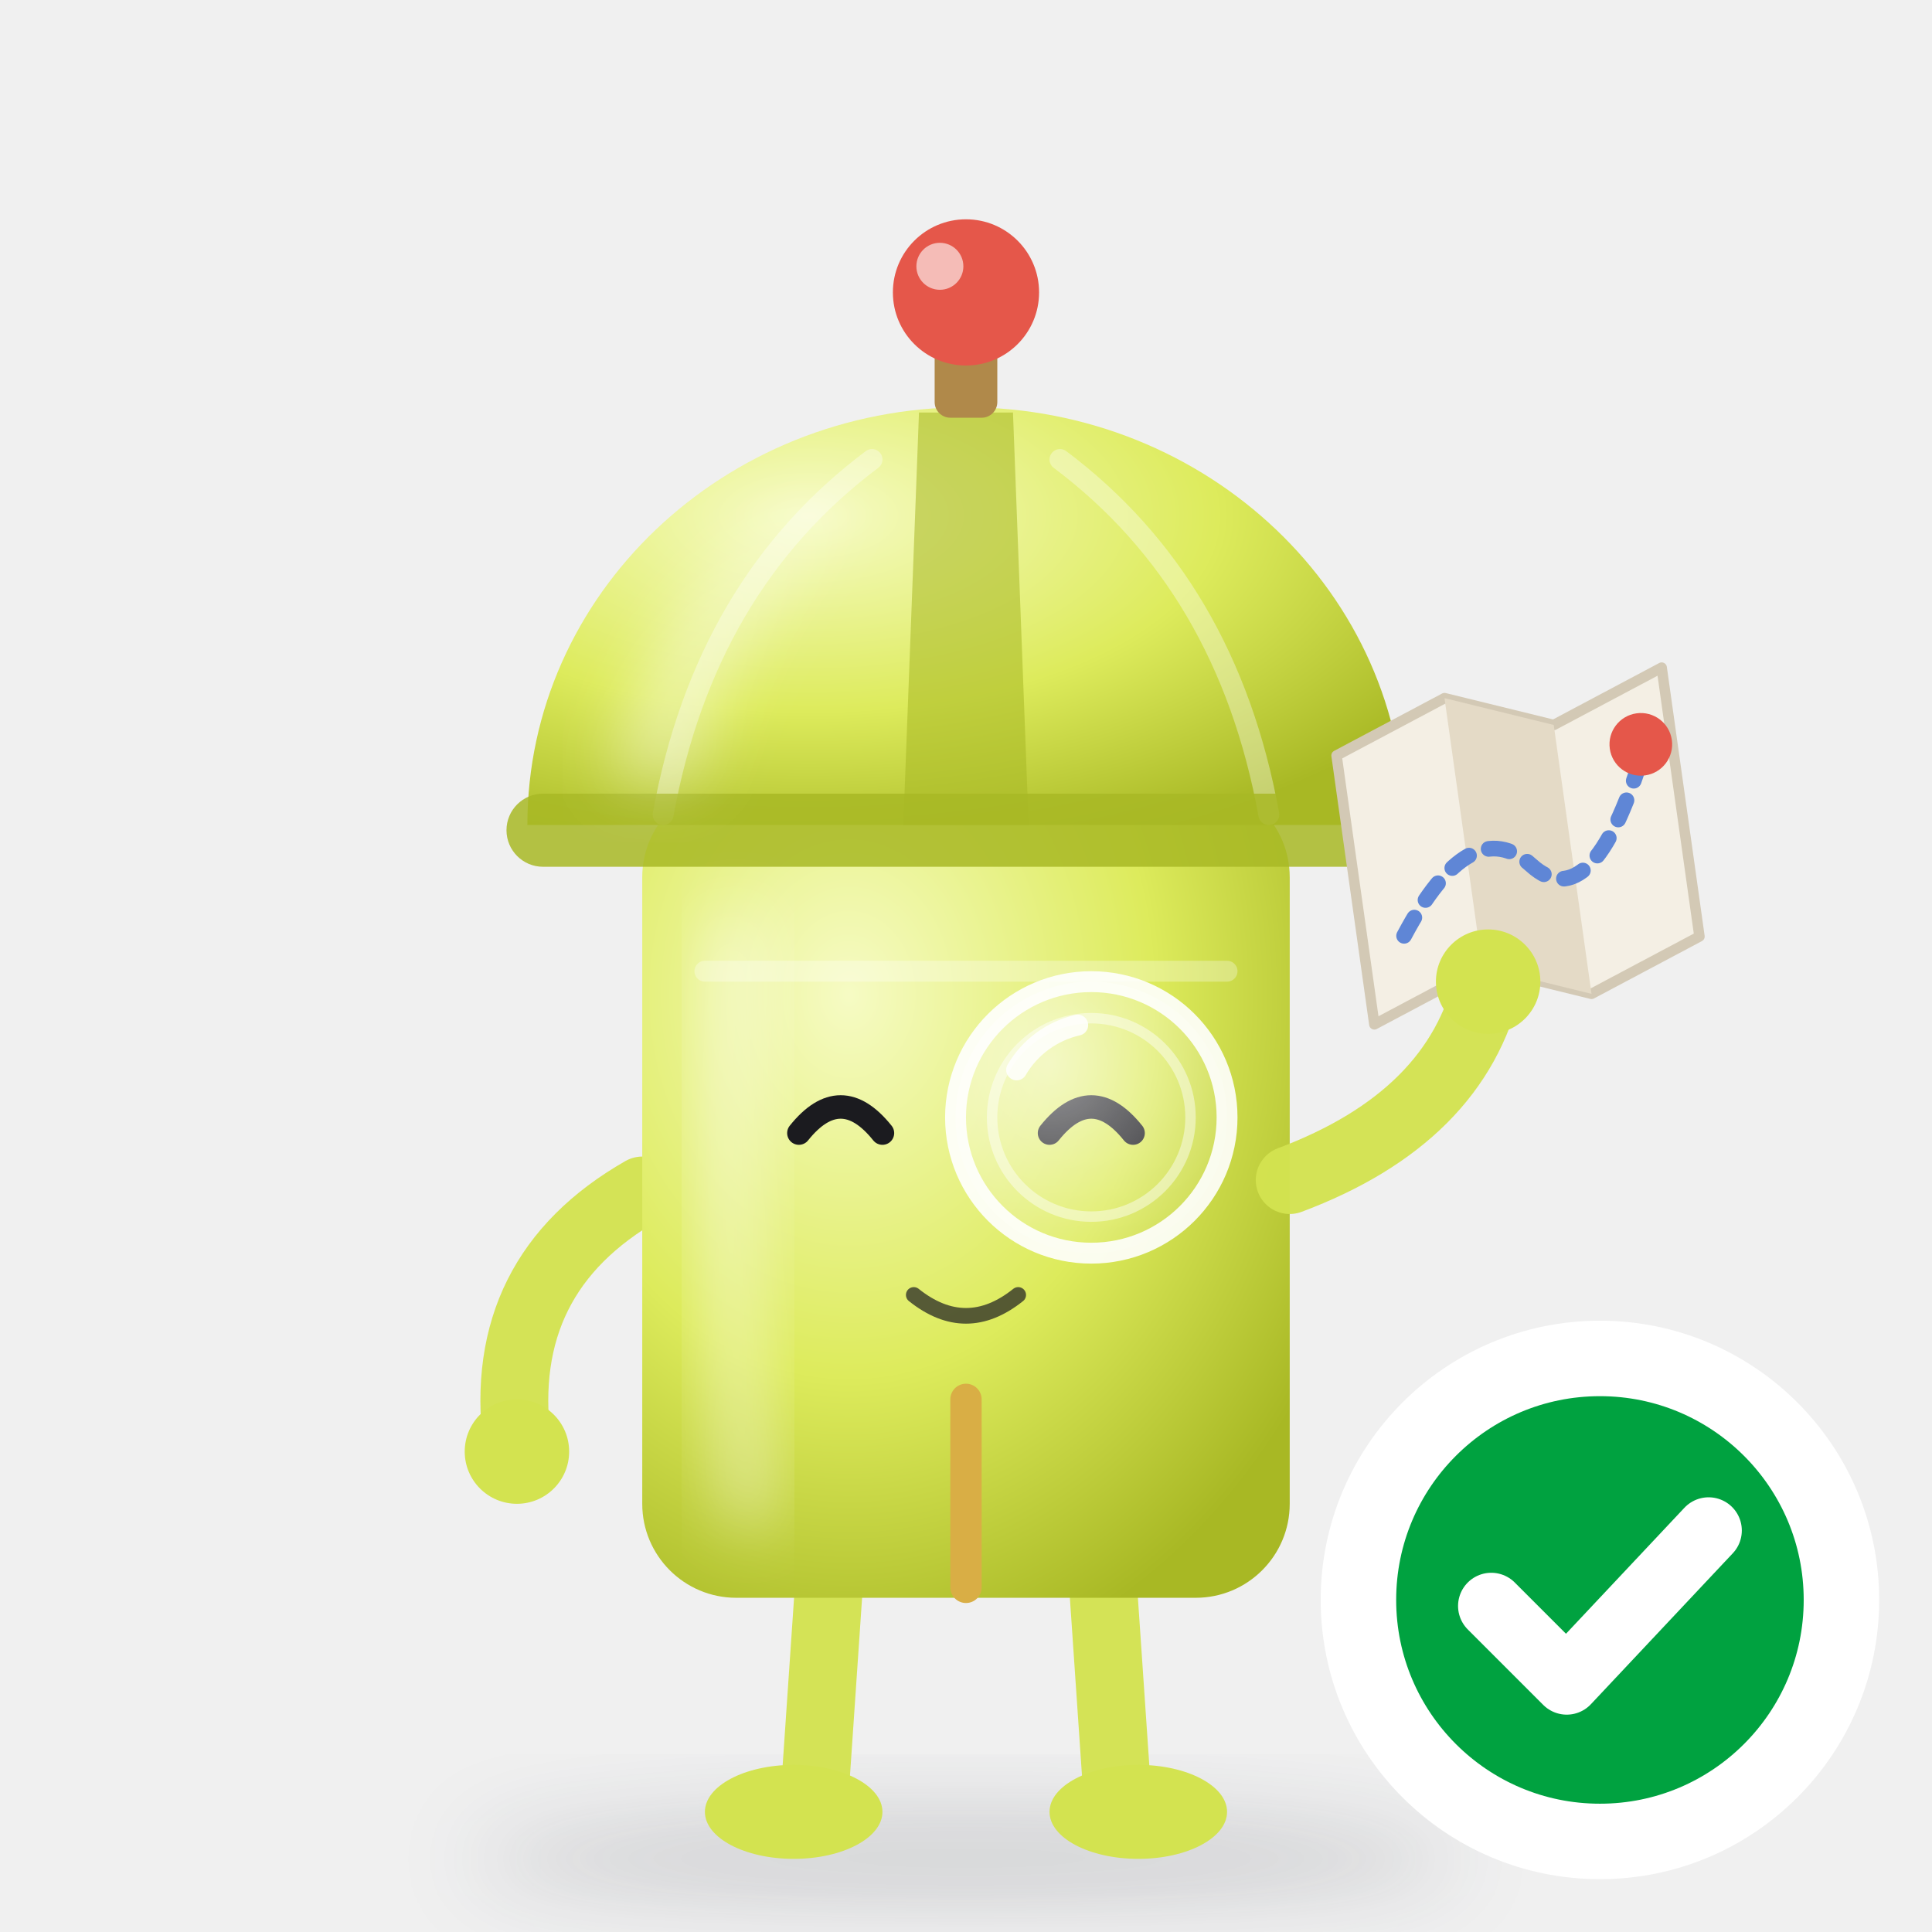
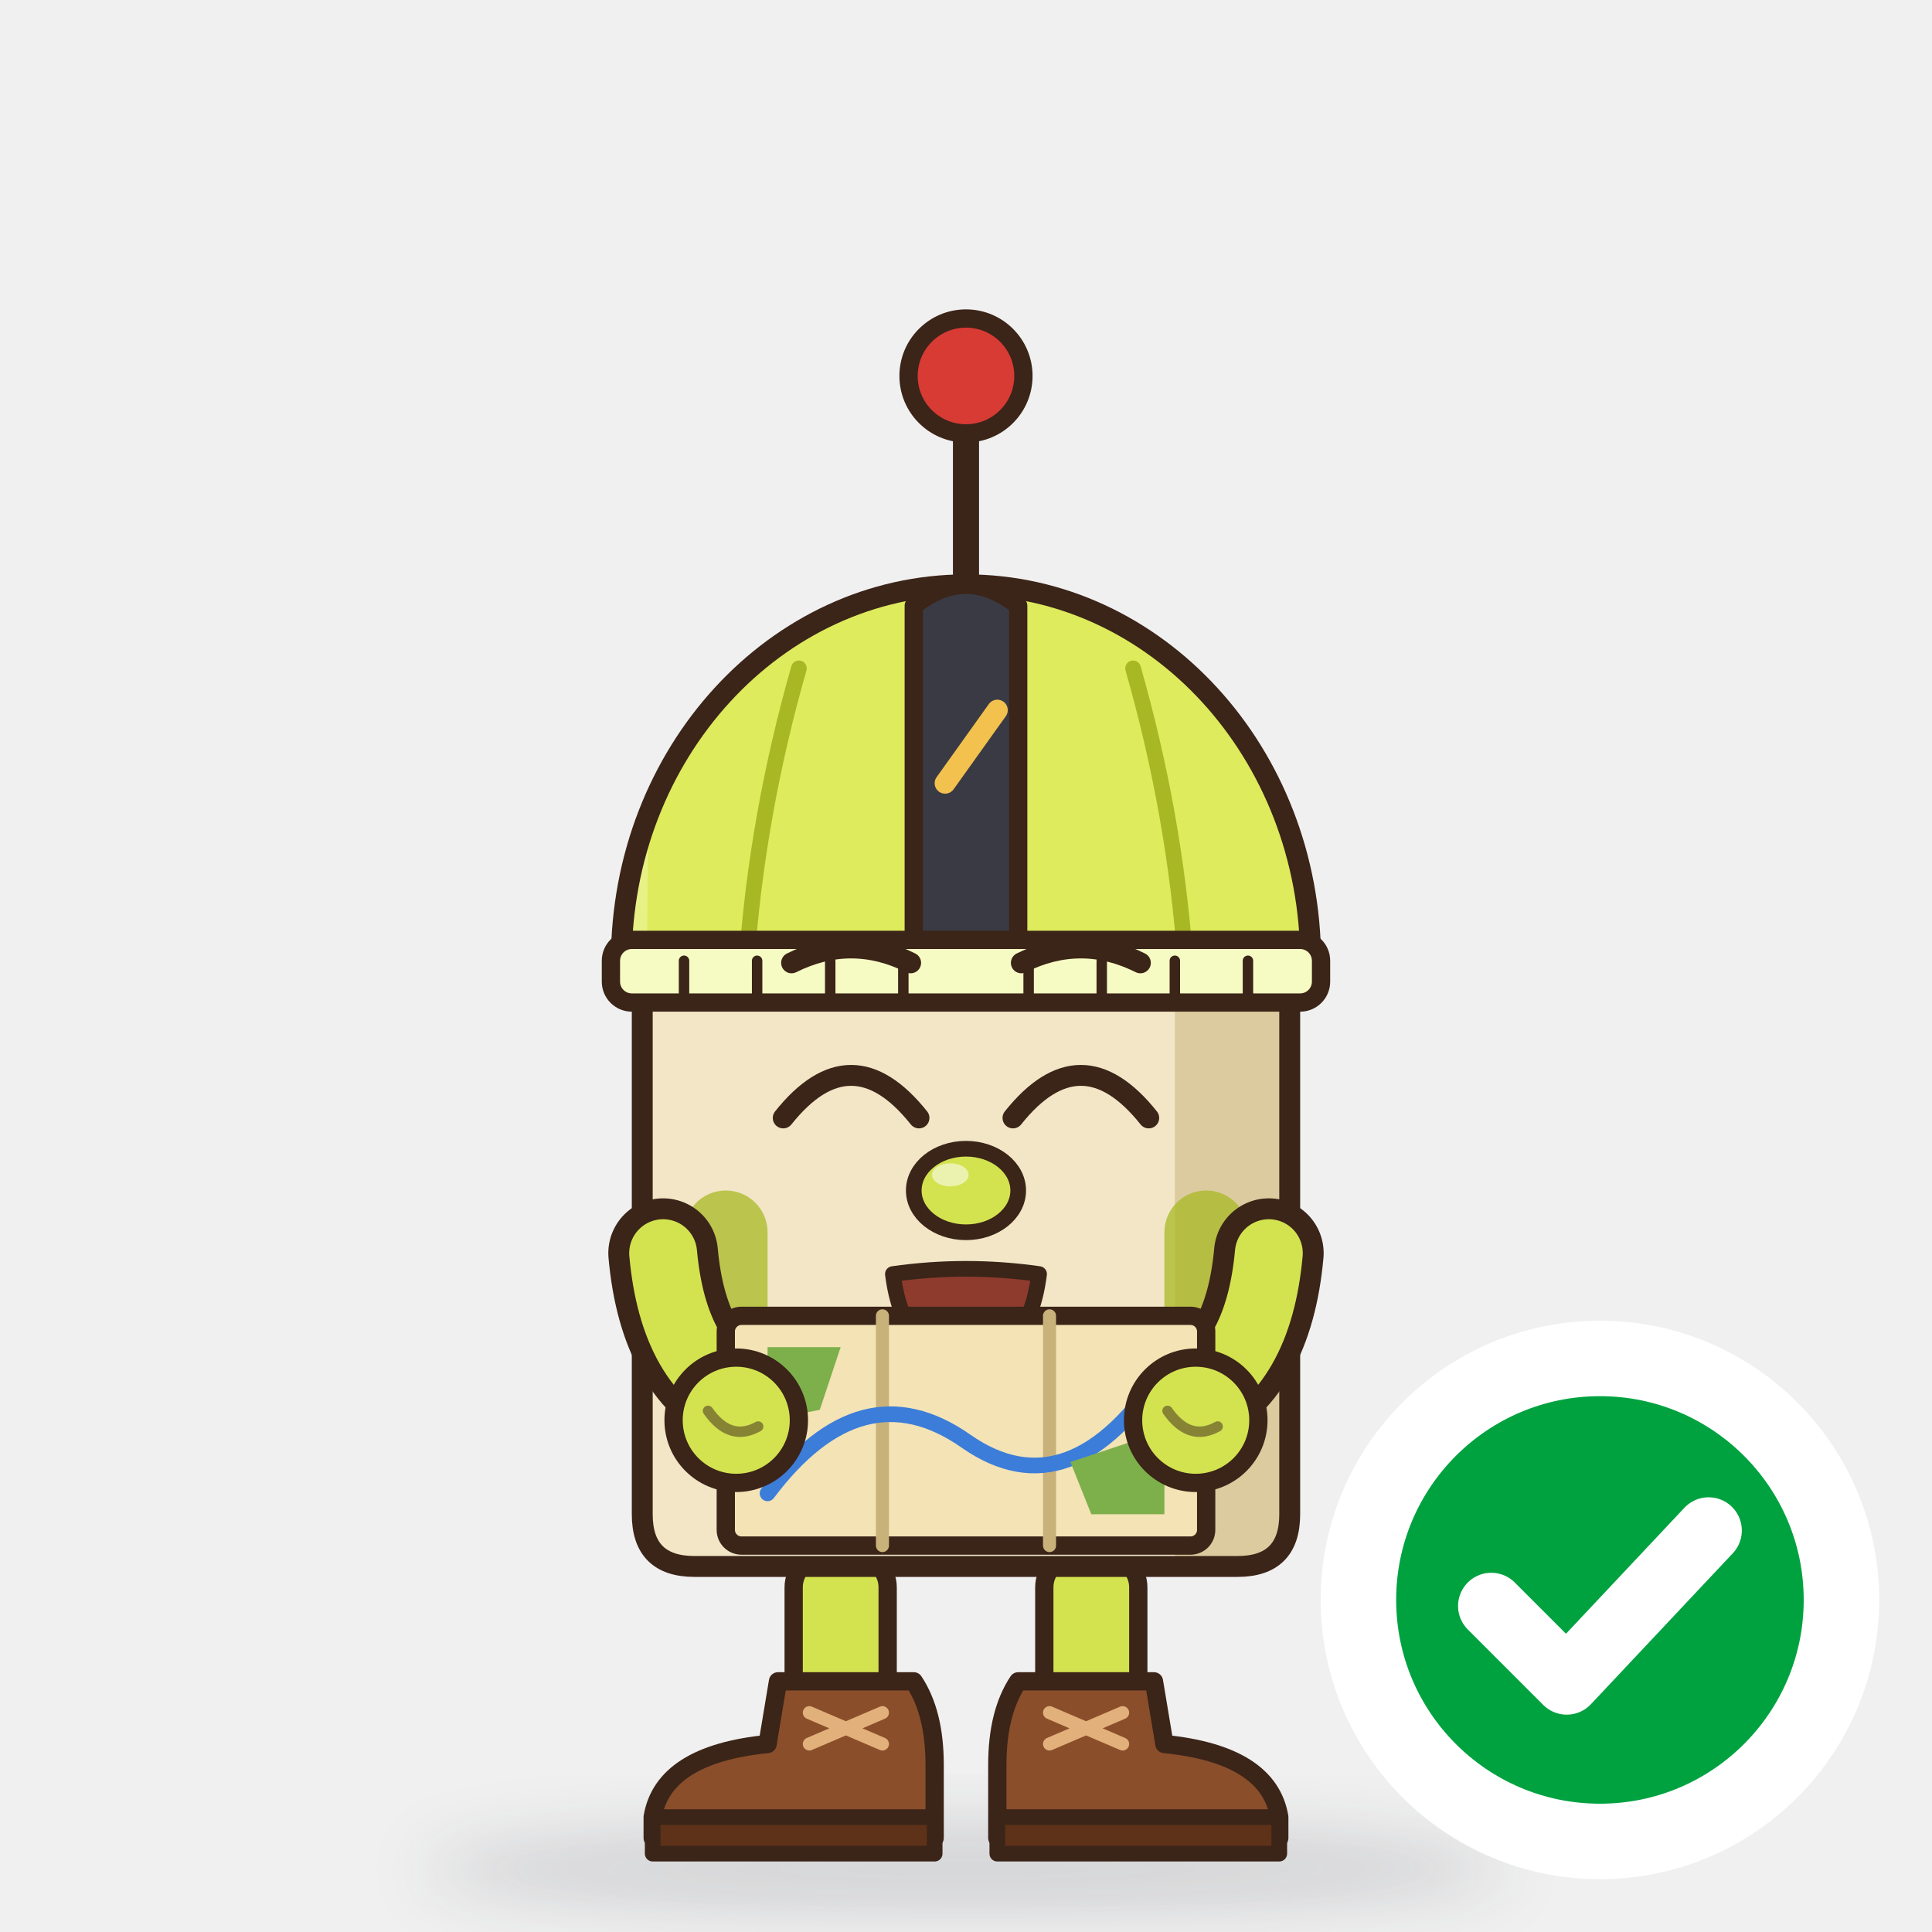
<svg xmlns="http://www.w3.org/2000/svg" viewBox="0 0 64 64" width="160" height="160" role="img" aria-label="Greenwich, Places, done">
  <defs>
-     <radialGradient id="sm-greenwich-b" cx="32%" cy="26%" r="85%">
-       <stop offset="0" stop-color="#F6FBC4" />
-       <stop offset=".55" stop-color="#DDEB5C" />
-       <stop offset="1" stop-color="#A8B824" />
-     </radialGradient>
-     <radialGradient id="sm-greenwich-l" cx="35%" cy="30%" r="75%">
-       <stop offset="0" stop-color="#fff" stop-opacity=".55" />
-       <stop offset="1" stop-color="#fff" stop-opacity=".08" />
-     </radialGradient>
-     <filter id="sm-greenwich-f" x="-20%" y="-20%" width="140%" height="140%">
+     <filter id="sm-greenwich-s" x="-50%" y="-50%" width="200%" height="200%">
      <feGaussianBlur stdDeviation="6" />
-     </filter>
-     <filter id="sm-greenwich-s" x="-50%" y="-50%" width="200%" height="200%">
-       <feGaussianBlur stdDeviation="8" />
    </filter>
  </defs>
  <g transform="scale(0.17297) translate(35 0)">
-     <ellipse cx="150" cy="356" rx="95" ry="10" fill="#1B2430" opacity=".14" filter="url(#sm-greenwich-s)" />
-     <path d="M124 300 L121 344" fill="none" stroke="#D3E350" stroke-width="13" stroke-linecap="round" stroke-linejoin="round" opacity=".96" />
-     <path d="M176 300 L179 344" fill="none" stroke="#D3E350" stroke-width="13" stroke-linecap="round" stroke-linejoin="round" opacity=".96" />
-     <ellipse cx="117" cy="347" rx="17" ry="9" fill="#D3E350" />
-     <ellipse cx="183" cy="347" rx="17" ry="9" fill="#D3E350" />
-     <path d="M88 228 Q60 244 64 276" fill="none" stroke="#D3E350" stroke-width="13" stroke-linecap="round" stroke-linejoin="round" opacity=".96" />
-     <circle cx="64" cy="278" r="10" fill="#D3E350" />
-     <rect x="88" y="150" width="124" height="156" rx="18" fill="url(#sm-greenwich-b)" />
-     <path d="M100 186 L200 186" fill="none" stroke="#fff" stroke-opacity=".3" stroke-width="4" stroke-linecap="round" stroke-linejoin="round" />
-     <path d="M66 158 A84 80 0 0 1 234 158 Z" fill="url(#sm-greenwich-b)" />
-     <path d="M92 156 Q100 112 132 88 M208 156 Q200 112 168 88" fill="none" stroke="#fff" stroke-opacity=".35" stroke-width="4" stroke-linecap="round" />
-     <path d="M141 79 L159 79 L162 158 L138 158 Z" fill="#A8B824" opacity=".55" />
-     <rect x="62" y="152" width="176" height="14" rx="7" fill="#A8B824" opacity=".85" />
-     <rect x="144" y="64" width="12" height="16" rx="3" fill="#B0894A" />
-     <circle cx="150" cy="56" r="14" fill="#E5574A" />
-     <circle cx="145" cy="51" r="4.5" fill="#fff" opacity=".6" />
-     <path d="M150 268 L150 304" stroke="#D9AE45" stroke-width="6" stroke-linecap="round" />
-     <path d="M82 150 A72 70 0 0 1 128 94 Q104 120 98 150 Z" fill="#fff" opacity=".42" filter="url(#sm-greenwich-f)" />
-     <path d="M100 176 Q96 236 104 292 L114 292 Q108 236 112 176 Z" fill="#fff" opacity=".42" filter="url(#sm-greenwich-f)" />
+     <ellipse cx="150" cy="358" rx="104" ry="9" fill="#1B2430" opacity=".14" filter="url(#sm-greenwich-s)" />
+     <rect x="117" y="298" width="18" height="32" rx="6" fill="#D3E350" stroke="#3B2418" stroke-width="3.5" />
+     <rect x="165" y="298" width="18" height="32" rx="6" fill="#D3E350" stroke="#3B2418" stroke-width="3.5" />
+     <path d="M140 322 L114 322 L112 334 Q92 336 90 348 L90 352 L144 352 L144 338 Q144 328 140 322 Z" fill="#8A4E2B" stroke="#3B2418" stroke-width="3.5" stroke-linejoin="round" />
+     <path d="M144 348 L90 348 L90 355 L144 355 Z" fill="#5E3219" stroke="#3B2418" stroke-width="3" stroke-linejoin="round" />
+     <path d="M134 328 L120 334 M120 328 L134 334" fill="none" stroke="#E2B07A" stroke-width="2.5" stroke-linecap="round" stroke-linejoin="round" />
+     <path d="M160 322 L186 322 L188 334 Q208 336 210 348 L210 352 L156 352 L156 338 Q156 328 160 322 Z" fill="#8A4E2B" stroke="#3B2418" stroke-width="3.5" stroke-linejoin="round" />
+     <path d="M156 348 L210 348 L210 355 L156 355 Z" fill="#5E3219" stroke="#3B2418" stroke-width="3" stroke-linejoin="round" />
+     <path d="M166 328 L180 334 M180 328 L166 334" fill="none" stroke="#E2B07A" stroke-width="2.5" stroke-linecap="round" stroke-linejoin="round" />
+     <path d="M150 112 L150 82" fill="none" stroke="#3B2418" stroke-width="5" stroke-linecap="round" stroke-linejoin="round" />
+     <circle cx="150" cy="72" r="11" fill="#D83A34" stroke="#3B2418" stroke-width="3.5" />
+     <clipPath id="sm-greenwich-c">
+       <path d="M84 184 A66 72 0 0 1 216 184 Z" />
+     </clipPath>
+     <path d="M84 184 A66 72 0 0 1 216 184 Z" fill="#DDEB5C" />
+     <g clip-path="url(#sm-greenwich-c)">
+       <path d="M200 0 L340 0 L340 370 L196 370 Q230 200 200 0 Z" fill="#A8B824" opacity="0.32" />
+       <path d="M0 0 L104 0 Q76 160 100 370 L0 370 Z" fill="#F6FBC4" opacity="0.4" />
+       <path d="M118 128 Q110 156 108 184 M182 128 Q190 156 192 184" fill="none" stroke="#A8B824" stroke-width="3" stroke-linecap="round" stroke-linejoin="round" />
+     </g>
+     <path d="M84 184 A66 72 0 0 1 216 184 Z" fill="none" stroke="#3B2418" stroke-width="4" stroke-linecap="round" stroke-linejoin="round" />
+     <path d="M140 184 L140 116 Q150 108 160 116 L160 184 Z" fill="#3A3A44" stroke="#3B2418" stroke-width="3.5" stroke-linejoin="round" stroke-linecap="round" />
+     <path d="M146 150 L156 136" fill="none" stroke="#F2C14E" stroke-width="4" stroke-linecap="round" stroke-linejoin="round" />
+     <clipPath id="sm-greenwich-d">
+       <path d="M88 184 L212 184 L212 290 Q212 300 202 300 L98 300 Q88 300 88 290 Z" />
+     </clipPath>
+     <path d="M88 184 L212 184 L212 290 Q212 300 202 300 L98 300 Q88 300 88 290 Z" fill="#F2E6C6" />
+     <g clip-path="url(#sm-greenwich-d)">
+       <path d="M190 180 L240 180 L240 300 L190 300 Z" fill="#DCCB9F" />
+     </g>
+     <path d="M88 184 L212 184 L212 290 Q212 300 202 300 L98 300 Q88 300 88 290 Z" fill="none" stroke="#3B2418" stroke-width="4" stroke-linecap="round" stroke-linejoin="round" />
+     <rect x="82" y="180" width="136" height="12" rx="4" fill="#F6FBC4" stroke="#3B2418" stroke-width="3.5" />
+     <path d="M96 184 L96 192 M110 184 L110 192 M124 184 L124 192 M138 184 L138 192 M162 184 L162 192 M176 184 L176 192 M190 184 L190 192 M204 184 L204 192" fill="none" stroke="#3B2418" stroke-width="2" stroke-linecap="round" stroke-linejoin="round" />
+     <path d="M96 256 L96 236 A8 8 0 0 1 112 236 L112 256 Z M188 256 L188 236 A8 8 0 0 1 204 236 L204 256 Z" fill="#A8B824" opacity="0.75" />
+     <ellipse cx="150" cy="228" rx="10" ry="8" fill="#D3E350" stroke="#3B2418" stroke-width="3" />
+     <ellipse cx="147" cy="225" rx="3.5" ry="2.2" fill="#fff" opacity=".55" />
    <g>
-       <path d="M118 217 Q126 207 134 217" fill="none" stroke="#1B1B1F" stroke-width="4.5" stroke-linecap="round" />
-       <path d="M166 217 Q174 207 182 217" fill="none" stroke="#1B1B1F" stroke-width="4.5" stroke-linecap="round" />
+       <path d="M115 214.1 Q128 197.8 141 214.1" fill="none" stroke="#3B2418" stroke-width="4" stroke-linecap="round" />
+       <path d="M159 214.1 Q172 197.8 185 214.1" fill="none" stroke="#3B2418" stroke-width="4" stroke-linecap="round" />
    </g>
-     <circle cx="174" cy="214" r="26" fill="url(#sm-greenwich-l)" stroke="#fff" stroke-opacity=".9" stroke-width="4" />
-     <circle cx="174" cy="214" r="19" fill="none" stroke="#fff" stroke-opacity=".45" stroke-width="2" />
-     <path d="M159.7 204.9 A18.2 18.2 0 0 1 171.4 196.32" fill="none" stroke="#fff" stroke-width="4" stroke-linecap="round" opacity=".85" />
-     <path d="M140 248 Q150 256 160 248" fill="none" stroke="#1B1B1F" stroke-width="3" stroke-linecap="round" opacity=".7" />
-     <path d="M212 226 Q244 214 250 188" fill="none" stroke="#D3E350" stroke-width="13" stroke-linecap="round" stroke-linejoin="round" opacity=".96" />
-     <g transform="rotate(-8 256 164)">
-       <path d="M224 140 L246 132 L266 140 L288 132 L288 184 L266 192 L246 184 L224 192 Z" fill="#F4EFE4" stroke="#D3C9B5" stroke-width="2" stroke-linejoin="round" />
-       <path d="M246 132 L246 184 L266 192 L266 140 Z" fill="#E4DAC6" />
-       <path d="M232 176 Q248 154 258 166 T282 148" fill="none" stroke="#5F86D6" stroke-width="3" stroke-dasharray="4 4" stroke-linecap="round" />
-       <circle cx="282" cy="146" r="6" fill="#E5574A" />
-     </g>
-     <circle cx="250" cy="188" r="10" fill="#D3E350" />
+     <path d="M116.6 184.4 Q128 178.7 139.4 184.4 M183.4 184.4 Q172 178.7 160.6 184.4" fill="none" stroke="#3B2418" stroke-width="4" stroke-linecap="round" />
+     <path d="M136 244 Q150 242 164 244 Q162 260 150 260 Q138 260 136 244 Z" fill="#8E3B2E" stroke="#3B2418" stroke-width="3" stroke-linejoin="round" />
+     <path d="M143 256 Q150 250 157 256 Q150 260 143 256 Z" fill="#E58A86" />
+     <path d="M92 240 Q94 262 108 268" fill="none" stroke="#3B2418" stroke-width="21" stroke-linecap="round" stroke-linejoin="round" />
+     <path d="M92 240 Q94 262 108 268" fill="none" stroke="#D3E350" stroke-width="13" stroke-linecap="round" stroke-linejoin="round" />
+     <path d="M208 240 Q206 262 192 268" fill="none" stroke="#3B2418" stroke-width="21" stroke-linecap="round" stroke-linejoin="round" />
+     <path d="M208 240 Q206 262 192 268" fill="none" stroke="#D3E350" stroke-width="13" stroke-linecap="round" stroke-linejoin="round" />
+     <rect x="104" y="252" width="92" height="44" rx="3" fill="#F3E3B5" stroke="#3B2418" stroke-width="3.5" />
+     <path d="M134 252 L134 296 M166 252 L166 296" fill="none" stroke="#C9B27A" stroke-width="2.5" stroke-linecap="round" stroke-linejoin="round" />
+     <path d="M112 286 Q130 262 150 276 Q170 290 188 262" fill="none" stroke="#3C7DD9" stroke-width="3" stroke-linecap="round" stroke-linejoin="round" />
+     <path d="M112 258 L126 258 L122 270 L112 272 Z M170 280 L188 274 L188 290 L174 290 Z" fill="#7DB04B" />
+     <circle cx="106" cy="272" r="12" fill="#D3E350" stroke="#3B2418" stroke-width="3.5" />
+     <path d="M100.6 270.2 Q104.8 276.2 110.2 273.2" fill="none" stroke="#3B2418" stroke-width="2" stroke-linecap="round" opacity=".5" />
+     <circle cx="194" cy="272" r="12" fill="#D3E350" stroke="#3B2418" stroke-width="3.5" />
+     <path d="M188.6 270.2 Q192.8 276.2 198.2 273.2" fill="none" stroke="#3B2418" stroke-width="2" stroke-linecap="round" opacity=".5" />
  </g>
  <circle cx="53" cy="53" r="8" fill="#00a240" stroke="#fff" stroke-width="2.5" />
  <path d="M49.4 53.2 l2.5 2.5 l4.7 -5" fill="none" stroke="#fff" stroke-width="2.2" stroke-linecap="round" stroke-linejoin="round" />
</svg>
